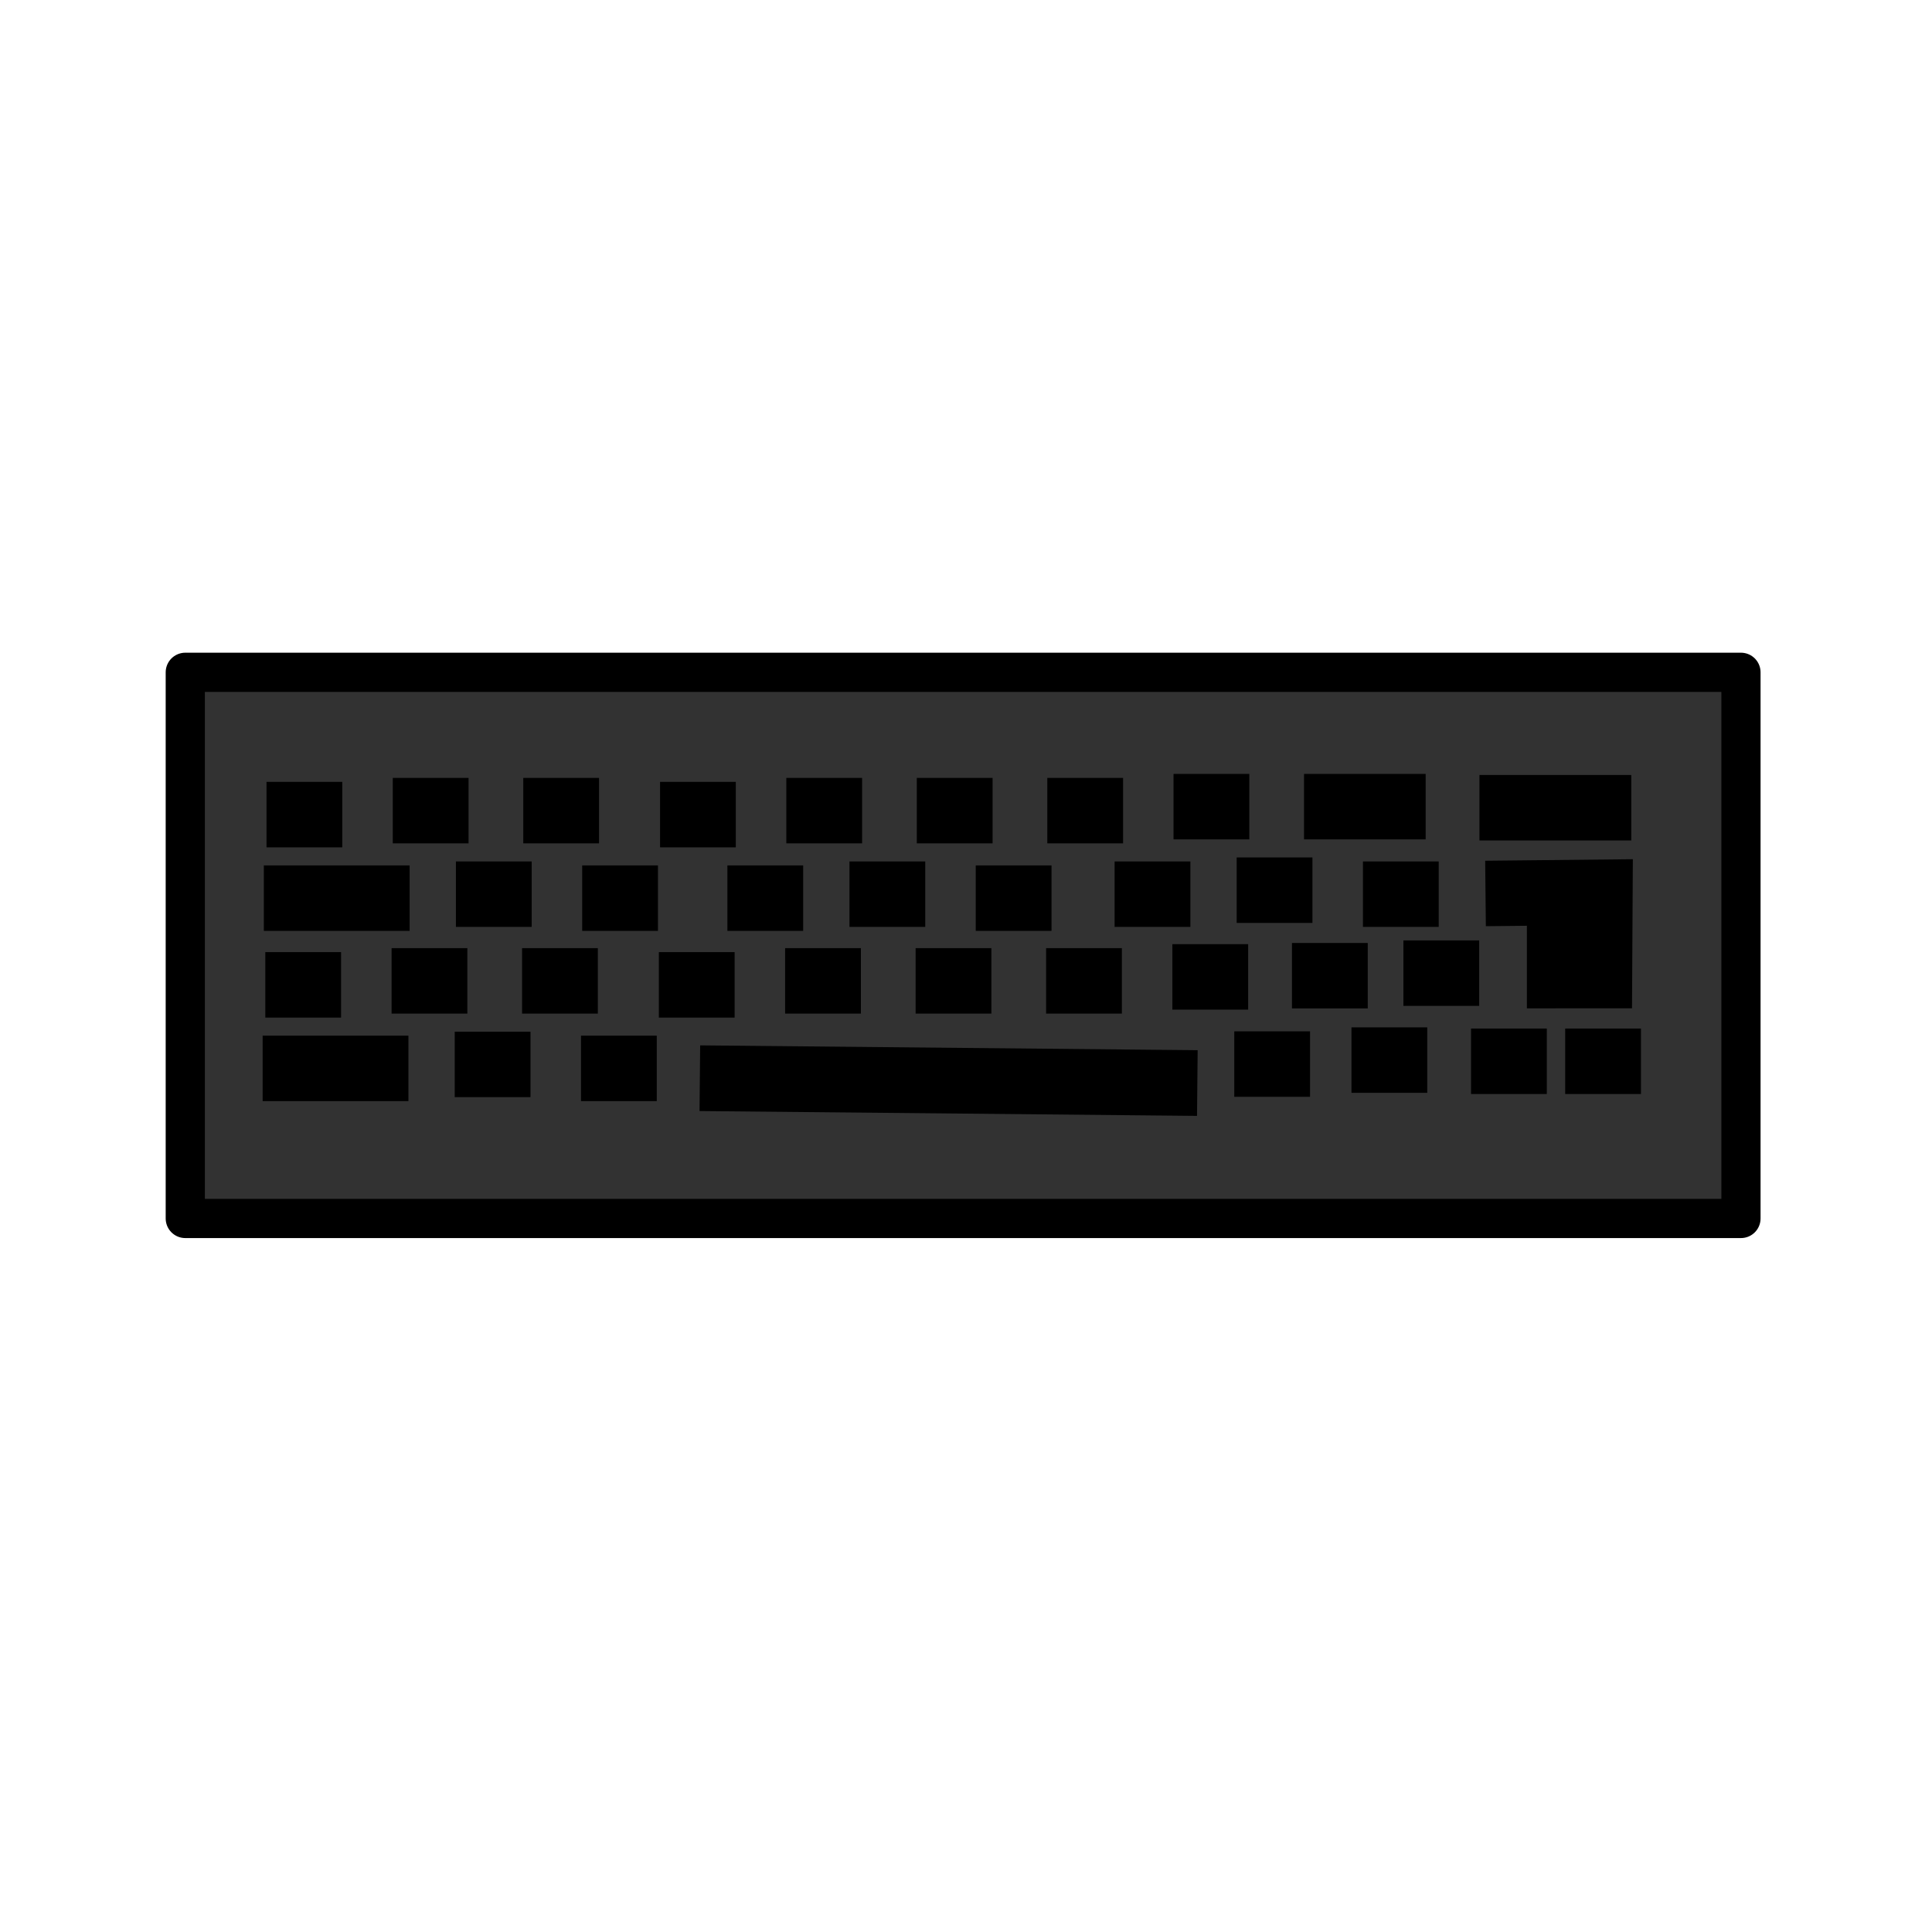
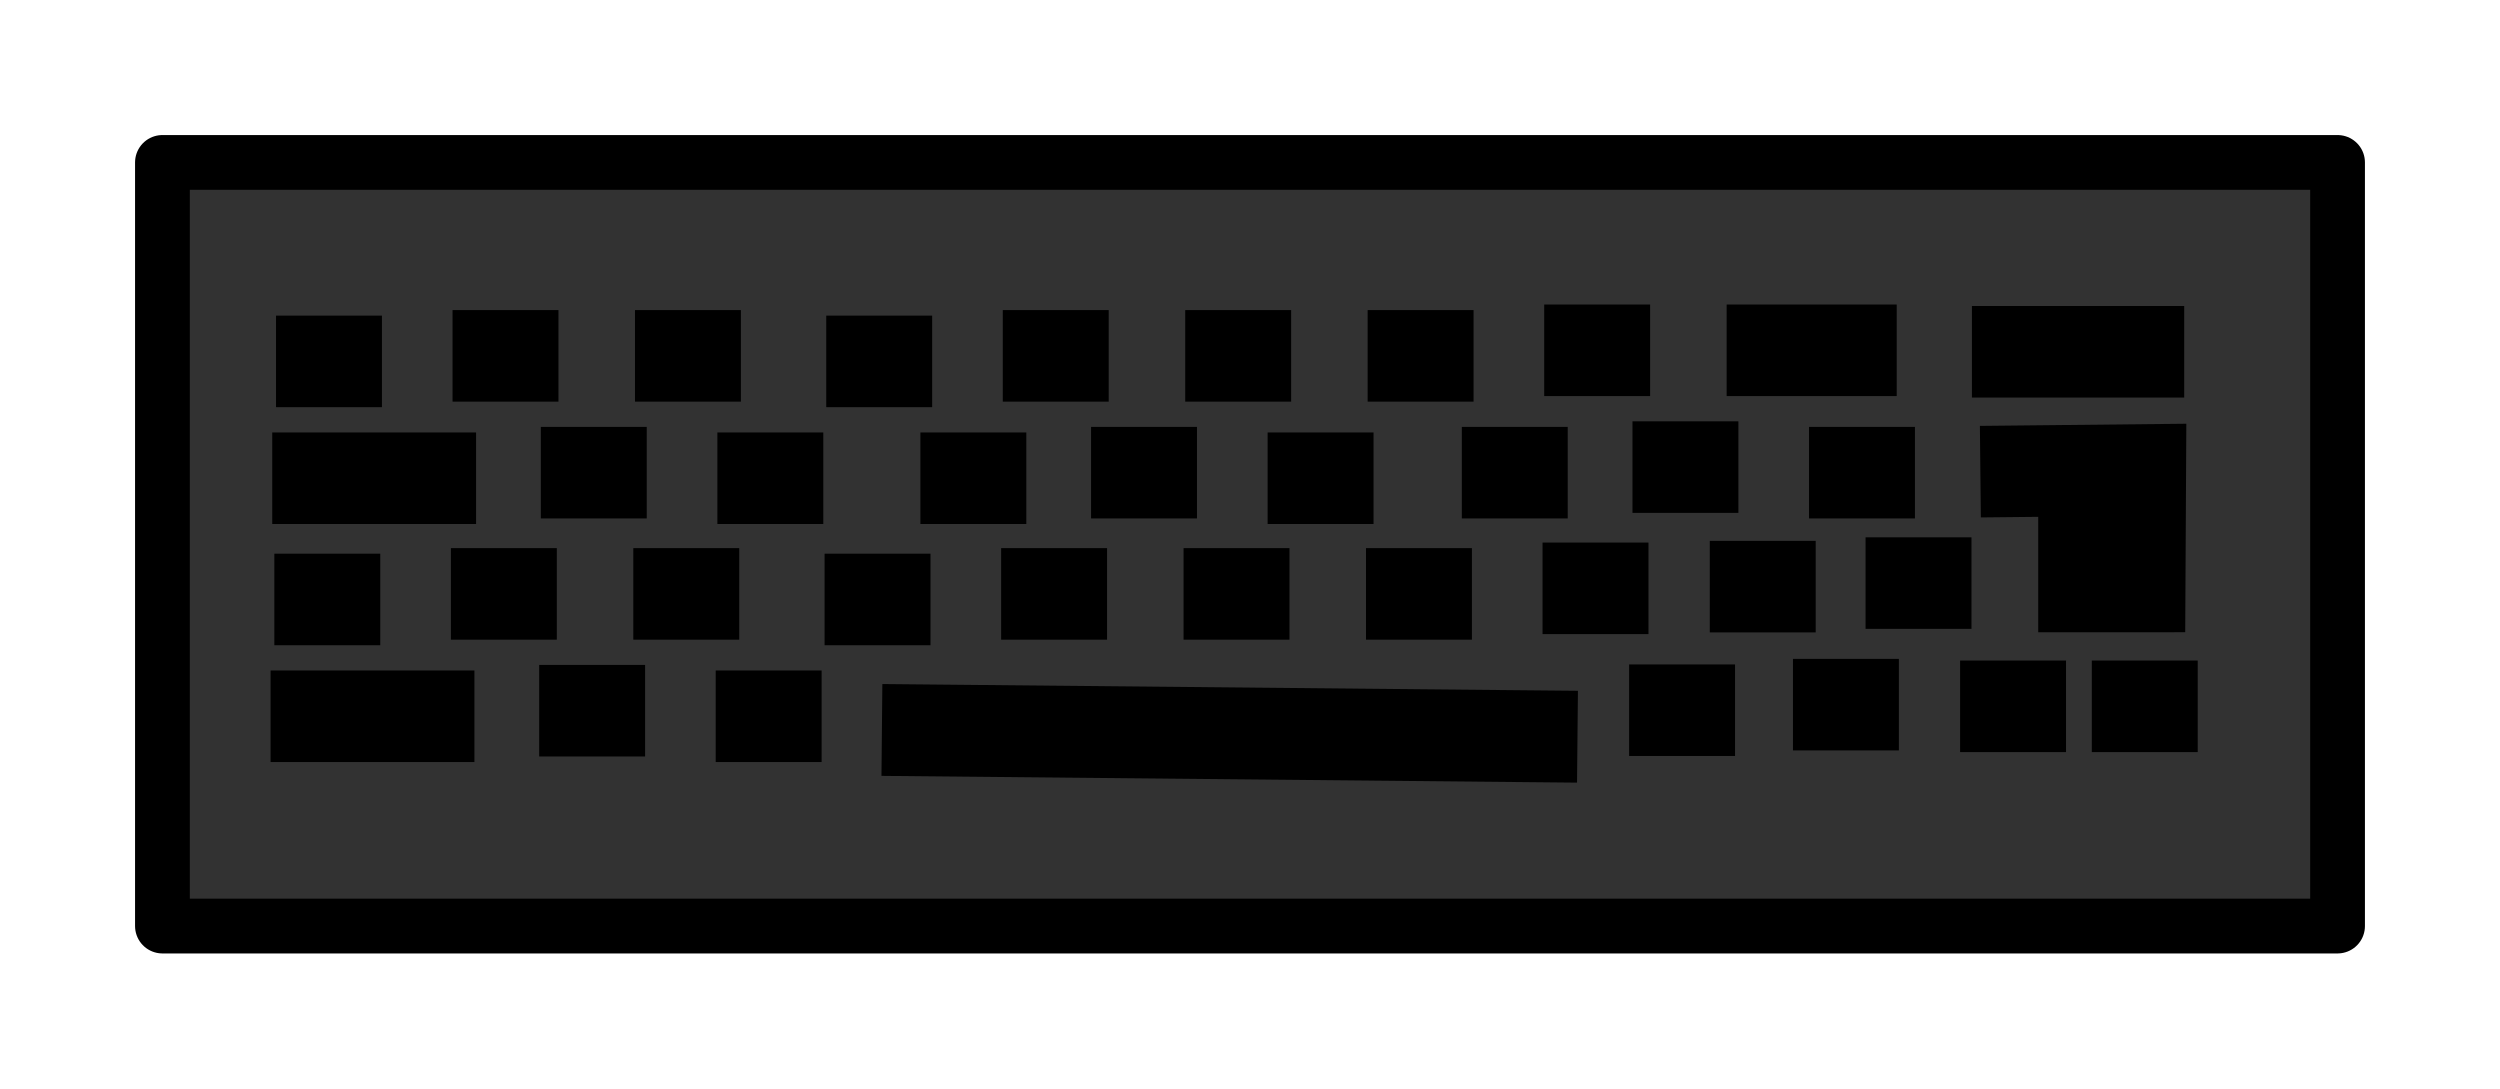
- <svg xmlns="http://www.w3.org/2000/svg" version="1.1" id="svg2" height="50" width="50">
+ <svg xmlns="http://www.w3.org/2000/svg" version="1.1" id="svg2" height="40.297" width="92.55">
  <defs id="defs4" />
-   <g transform="translate(0,-1002.362)" id="layer1">
-     <rect style="fill:#323232;fill-opacity:1;stroke:#000000;stroke-width:1.014;stroke-linejoin:round;stroke-miterlimit:4;stroke-opacity:1;stroke-dasharray:none" id="rect3016" width="40.261" height="14.135" x="4.795" y="1019.761" ry="0" />
-     <path style="fill:none;stroke:#000000;stroke-width:1.7;stroke-linecap:butt;stroke-linejoin:miter;stroke-miterlimit:4;stroke-opacity:1;stroke-dasharray:none" d="m 18.112,1030.266 12.875,0.125" id="path3786" />
-     <path style="fill:none;stroke:#000000;stroke-width:1.694px;stroke-linecap:butt;stroke-linejoin:miter;stroke-opacity:1" d="m 6.897,1023.444 1.961,0" id="path3788" />
-     <path style="fill:none;stroke:#000000;stroke-width:1.694px;stroke-linecap:butt;stroke-linejoin:miter;stroke-opacity:1" d="m 6.828,1025.606 3.773,0" id="path3788-8" />
-     <path style="fill:none;stroke:#000000;stroke-width:1.694px;stroke-linecap:butt;stroke-linejoin:miter;stroke-opacity:1" d="m 10.165,1023.341 1.961,0" id="path3788-86" />
-     <path style="fill:none;stroke:#000000;stroke-width:1.694px;stroke-linecap:butt;stroke-linejoin:miter;stroke-opacity:1" d="m 11.799,1025.503 1.961,0" id="path3788-0" />
-     <path style="fill:none;stroke:#000000;stroke-width:1.694px;stroke-linecap:butt;stroke-linejoin:miter;stroke-opacity:1" d="m 13.542,1023.341 1.961,0" id="path3788-8-1" />
-     <path style="fill:none;stroke:#000000;stroke-width:1.694px;stroke-linecap:butt;stroke-linejoin:miter;stroke-opacity:1" d="m 15.067,1025.606 1.961,0" id="path3788-86-6" />
-     <path style="fill:none;stroke:#000000;stroke-width:1.694px;stroke-linecap:butt;stroke-linejoin:miter;stroke-opacity:1" d="m 17.082,1023.444 1.961,0" id="path3788-81" />
-     <path style="fill:none;stroke:#000000;stroke-width:1.694px;stroke-linecap:butt;stroke-linejoin:miter;stroke-opacity:1" d="m 18.825,1025.606 1.961,0" id="path3788-8-4" />
-     <path style="fill:none;stroke:#000000;stroke-width:1.694px;stroke-linecap:butt;stroke-linejoin:miter;stroke-opacity:1" d="m 20.35,1023.341 1.961,0" id="path3788-86-62" />
-     <path style="fill:none;stroke:#000000;stroke-width:1.694px;stroke-linecap:butt;stroke-linejoin:miter;stroke-opacity:1" d="m 21.984,1025.503 1.961,0" id="path3788-0-7" />
-     <path style="fill:none;stroke:#000000;stroke-width:1.694px;stroke-linecap:butt;stroke-linejoin:miter;stroke-opacity:1" d="m 23.727,1023.341 1.961,0" id="path3788-8-1-2" />
-     <path style="fill:none;stroke:#000000;stroke-width:1.694px;stroke-linecap:butt;stroke-linejoin:miter;stroke-opacity:1" d="m 25.252,1025.606 1.961,0" id="path3788-86-6-2" />
-     <path style="fill:none;stroke:#000000;stroke-width:1.694px;stroke-linecap:butt;stroke-linejoin:miter;stroke-opacity:1" d="m 27.104,1023.341 1.961,0" id="path3788-81-5" />
-     <path style="fill:none;stroke:#000000;stroke-width:1.694px;stroke-linecap:butt;stroke-linejoin:miter;stroke-opacity:1" d="m 28.846,1025.503 1.961,0" id="path3788-8-4-9" />
-     <path style="fill:none;stroke:#000000;stroke-width:1.694px;stroke-linecap:butt;stroke-linejoin:miter;stroke-opacity:1" d="m 30.371,1023.238 1.961,0" id="path3788-86-62-6" />
-     <path style="fill:none;stroke:#000000;stroke-width:1.694px;stroke-linecap:butt;stroke-linejoin:miter;stroke-opacity:1" d="m 32.005,1025.4 1.961,0" id="path3788-0-7-6" />
-     <path style="fill:none;stroke:#000000;stroke-width:1.694px;stroke-linecap:butt;stroke-linejoin:miter;stroke-opacity:1" d="m 33.748,1023.238 3.148,0" id="path3788-8-1-2-3" />
-     <path style="fill:none;stroke:#000000;stroke-width:1.694px;stroke-linecap:butt;stroke-linejoin:miter;stroke-opacity:1" d="m 35.273,1025.503 1.961,0" id="path3788-86-6-2-1" />
-     <path style="fill:none;stroke:#000000;stroke-width:1.694px;stroke-linecap:butt;stroke-linejoin:miter;stroke-opacity:1" d="m 38.288,1023.266 3.929,0" id="path3788-8-8" />
-     <path style="fill:none;stroke:#000000;stroke-width:1.694px;stroke-linecap:butt;stroke-linejoin:miter;stroke-opacity:1" d="m 38.445,1025.485 2.961,-0.031 -0.012,2.156 -1.031,3e-4 0,-1.969" id="path3788-8-8-8" />
-     <path style="fill:none;stroke:#000000;stroke-width:1.694px;stroke-linecap:butt;stroke-linejoin:miter;stroke-opacity:1" d="m 6.866,1027.85 1.961,0" id="path3788-5" />
-     <path style="fill:none;stroke:#000000;stroke-width:1.694px;stroke-linecap:butt;stroke-linejoin:miter;stroke-opacity:1" d="m 6.797,1030.012 3.773,0" id="path3788-8-12" />
-     <path style="fill:none;stroke:#000000;stroke-width:1.694px;stroke-linecap:butt;stroke-linejoin:miter;stroke-opacity:1" d="m 10.134,1027.747 1.961,0" id="path3788-86-9" />
-     <path style="fill:none;stroke:#000000;stroke-width:1.694px;stroke-linecap:butt;stroke-linejoin:miter;stroke-opacity:1" d="m 11.768,1029.909 1.961,0" id="path3788-0-2" />
-     <path style="fill:none;stroke:#000000;stroke-width:1.694px;stroke-linecap:butt;stroke-linejoin:miter;stroke-opacity:1" d="m 13.511,1027.747 1.961,0" id="path3788-8-1-3" />
-     <path style="fill:none;stroke:#000000;stroke-width:1.694px;stroke-linecap:butt;stroke-linejoin:miter;stroke-opacity:1" d="m 15.036,1030.012 1.961,0" id="path3788-86-6-0" />
-     <path style="fill:none;stroke:#000000;stroke-width:1.694px;stroke-linecap:butt;stroke-linejoin:miter;stroke-opacity:1" d="m 17.051,1027.85 1.961,0" id="path3788-81-8" />
-     <path style="fill:none;stroke:#000000;stroke-width:1.694px;stroke-linecap:butt;stroke-linejoin:miter;stroke-opacity:1" d="m 20.319,1027.747 1.961,0" id="path3788-86-62-8" />
-     <path style="fill:none;stroke:#000000;stroke-width:1.694px;stroke-linecap:butt;stroke-linejoin:miter;stroke-opacity:1" d="m 23.696,1027.747 1.961,0" id="path3788-8-1-2-6" />
-     <path style="fill:none;stroke:#000000;stroke-width:1.694px;stroke-linecap:butt;stroke-linejoin:miter;stroke-opacity:1" d="m 27.073,1027.747 1.961,0" id="path3788-81-5-6" />
-     <path style="fill:none;stroke:#000000;stroke-width:1.694px;stroke-linecap:butt;stroke-linejoin:miter;stroke-opacity:1" d="m 30.341,1027.644 1.961,0" id="path3788-86-62-6-7" />
-     <path style="fill:none;stroke:#000000;stroke-width:1.694px;stroke-linecap:butt;stroke-linejoin:miter;stroke-opacity:1" d="m 31.943,1029.9 1.961,0" id="path3788-0-7-6-2" />
-     <path style="fill:none;stroke:#000000;stroke-width:1.694px;stroke-linecap:butt;stroke-linejoin:miter;stroke-opacity:1" d="m 33.436,1027.613 1.961,0" id="path3788-8-1-2-3-7" />
-     <path style="fill:none;stroke:#000000;stroke-width:1.694px;stroke-linecap:butt;stroke-linejoin:miter;stroke-opacity:1" d="m 34.976,1029.797 1.961,0" id="path3788-86-6-2-1-1" />
-     <path style="fill:none;stroke:#000000;stroke-width:1.694px;stroke-linecap:butt;stroke-linejoin:miter;stroke-opacity:1" d="m 36.32,1027.547 1.961,0" id="path3788-86-6-2-1-1-2" />
-     <path style="fill:none;stroke:#000000;stroke-width:1.694px;stroke-linecap:butt;stroke-linejoin:miter;stroke-opacity:1" d="m 38.07,1029.828 1.961,0" id="path3788-0-7-6-2-6" />
-     <path style="fill:none;stroke:#000000;stroke-width:1.694px;stroke-linecap:butt;stroke-linejoin:miter;stroke-opacity:1" d="m 40.507,1029.828 1.961,0" id="path3788-0-7-6-2-6-0" />
+   <g transform="translate(21.34928,-1006.68)" id="layer1">
+     <rect style="fill:#323232;fill-opacity:1;stroke:#000000;stroke-width:2.027;stroke-linejoin:round;stroke-miterlimit:4;stroke-opacity:1;stroke-dasharray:none" id="rect3016" width="80.523" height="28.27" x="-15.336" y="1012.693" ry="0" />
+     <path style="fill:none;stroke:#000000;stroke-width:3.4;stroke-linecap:butt;stroke-linejoin:miter;stroke-miterlimit:4;stroke-opacity:1;stroke-dasharray:none" d="m 11.299,1033.703 25.75,0.25" id="path3786" />
+     <path style="fill:none;stroke:#000000;stroke-width:3.389px;stroke-linecap:butt;stroke-linejoin:miter;stroke-opacity:1" d="m -11.131,1020.059 3.921,0" id="path3788" />
+     <path style="fill:none;stroke:#000000;stroke-width:3.389px;stroke-linecap:butt;stroke-linejoin:miter;stroke-opacity:1" d="m -11.271,1024.384 7.546,0" id="path3788-8" />
+     <path style="fill:none;stroke:#000000;stroke-width:3.389px;stroke-linecap:butt;stroke-linejoin:miter;stroke-opacity:1" d="m -4.596,1019.854 3.921,0" id="path3788-86" />
+     <path style="fill:none;stroke:#000000;stroke-width:3.389px;stroke-linecap:butt;stroke-linejoin:miter;stroke-opacity:1" d="m -1.328,1024.178 3.921,0" id="path3788-0" />
+     <path style="fill:none;stroke:#000000;stroke-width:3.389px;stroke-linecap:butt;stroke-linejoin:miter;stroke-opacity:1" d="m 2.158,1019.854 3.921,0" id="path3788-8-1" />
+     <path style="fill:none;stroke:#000000;stroke-width:3.389px;stroke-linecap:butt;stroke-linejoin:miter;stroke-opacity:1" d="m 5.208,1024.384 3.921,0" id="path3788-86-6" />
+     <path style="fill:none;stroke:#000000;stroke-width:3.389px;stroke-linecap:butt;stroke-linejoin:miter;stroke-opacity:1" d="m 9.238,1020.059 3.921,0" id="path3788-81" />
+     <path style="fill:none;stroke:#000000;stroke-width:3.389px;stroke-linecap:butt;stroke-linejoin:miter;stroke-opacity:1" d="m 12.724,1024.384 3.921,0" id="path3788-8-4" />
+     <path style="fill:none;stroke:#000000;stroke-width:3.389px;stroke-linecap:butt;stroke-linejoin:miter;stroke-opacity:1" d="m 15.774,1019.854 3.921,0" id="path3788-86-62" />
+     <path style="fill:none;stroke:#000000;stroke-width:3.389px;stroke-linecap:butt;stroke-linejoin:miter;stroke-opacity:1" d="m 19.042,1024.178 3.921,0" id="path3788-0-7" />
+     <path style="fill:none;stroke:#000000;stroke-width:3.389px;stroke-linecap:butt;stroke-linejoin:miter;stroke-opacity:1" d="m 22.528,1019.854 3.921,0" id="path3788-8-1-2" />
+     <path style="fill:none;stroke:#000000;stroke-width:3.389px;stroke-linecap:butt;stroke-linejoin:miter;stroke-opacity:1" d="m 25.578,1024.384 3.921,0" id="path3788-86-6-2" />
+     <path style="fill:none;stroke:#000000;stroke-width:3.389px;stroke-linecap:butt;stroke-linejoin:miter;stroke-opacity:1" d="m 29.281,1019.854 3.921,0" id="path3788-81-5" />
+     <path style="fill:none;stroke:#000000;stroke-width:3.389px;stroke-linecap:butt;stroke-linejoin:miter;stroke-opacity:1" d="m 32.767,1024.178 3.921,0" id="path3788-8-4-9" />
+     <path style="fill:none;stroke:#000000;stroke-width:3.389px;stroke-linecap:butt;stroke-linejoin:miter;stroke-opacity:1" d="m 35.817,1019.648 3.921,0" id="path3788-86-62-6" />
+     <path style="fill:none;stroke:#000000;stroke-width:3.389px;stroke-linecap:butt;stroke-linejoin:miter;stroke-opacity:1" d="m 39.085,1023.972 3.921,0" id="path3788-0-7-6" />
+     <path style="fill:none;stroke:#000000;stroke-width:3.389px;stroke-linecap:butt;stroke-linejoin:miter;stroke-opacity:1" d="m 42.571,1019.648 6.296,0" id="path3788-8-1-2-3" />
+     <path style="fill:none;stroke:#000000;stroke-width:3.389px;stroke-linecap:butt;stroke-linejoin:miter;stroke-opacity:1" d="m 45.621,1024.178 3.921,0" id="path3788-86-6-2-1" />
+     <path style="fill:none;stroke:#000000;stroke-width:3.389px;stroke-linecap:butt;stroke-linejoin:miter;stroke-opacity:1" d="m 51.651,1019.703 7.859,0" id="path3788-8-8" />
+     <path style="fill:none;stroke:#000000;stroke-width:3.389px;stroke-linecap:butt;stroke-linejoin:miter;stroke-opacity:1" d="m 51.964,1024.141 5.921,-0.062 -0.023,4.312 -2.062,6e-4 0,-3.937" id="path3788-8-8-8" />
+     <path style="fill:none;stroke:#000000;stroke-width:3.389px;stroke-linecap:butt;stroke-linejoin:miter;stroke-opacity:1" d="m -11.193,1028.872 3.921,0" id="path3788-5" />
+     <path style="fill:none;stroke:#000000;stroke-width:3.389px;stroke-linecap:butt;stroke-linejoin:miter;stroke-opacity:1" d="m -11.332,1033.196 7.546,0" id="path3788-8-12" />
+     <path style="fill:none;stroke:#000000;stroke-width:3.389px;stroke-linecap:butt;stroke-linejoin:miter;stroke-opacity:1" d="m -4.657,1028.666 3.921,0" id="path3788-86-9" />
+     <path style="fill:none;stroke:#000000;stroke-width:3.389px;stroke-linecap:butt;stroke-linejoin:miter;stroke-opacity:1" d="m -1.389,1032.99 3.921,0" id="path3788-0-2" />
+     <path style="fill:none;stroke:#000000;stroke-width:3.389px;stroke-linecap:butt;stroke-linejoin:miter;stroke-opacity:1" d="m 2.096,1028.666 3.921,0" id="path3788-8-1-3" />
+     <path style="fill:none;stroke:#000000;stroke-width:3.389px;stroke-linecap:butt;stroke-linejoin:miter;stroke-opacity:1" d="m 5.146,1033.196 3.921,0" id="path3788-86-6-0" />
+     <path style="fill:none;stroke:#000000;stroke-width:3.389px;stroke-linecap:butt;stroke-linejoin:miter;stroke-opacity:1" d="m 9.177,1028.872 3.921,0" id="path3788-81-8" />
+     <path style="fill:none;stroke:#000000;stroke-width:3.389px;stroke-linecap:butt;stroke-linejoin:miter;stroke-opacity:1" d="m 15.713,1028.666 3.921,0" id="path3788-86-62-8" />
+     <path style="fill:none;stroke:#000000;stroke-width:3.389px;stroke-linecap:butt;stroke-linejoin:miter;stroke-opacity:1" d="m 22.466,1028.666 3.921,0" id="path3788-8-1-2-6" />
+     <path style="fill:none;stroke:#000000;stroke-width:3.389px;stroke-linecap:butt;stroke-linejoin:miter;stroke-opacity:1" d="m 29.22,1028.666 3.921,0" id="path3788-81-5-6" />
+     <path style="fill:none;stroke:#000000;stroke-width:3.389px;stroke-linecap:butt;stroke-linejoin:miter;stroke-opacity:1" d="m 35.756,1028.46 3.921,0" id="path3788-86-62-6-7" />
+     <path style="fill:none;stroke:#000000;stroke-width:3.389px;stroke-linecap:butt;stroke-linejoin:miter;stroke-opacity:1" d="m 38.961,1032.972 3.921,0" id="path3788-0-7-6-2" />
+     <path style="fill:none;stroke:#000000;stroke-width:3.389px;stroke-linecap:butt;stroke-linejoin:miter;stroke-opacity:1" d="m 41.947,1028.397 3.921,0" id="path3788-8-1-2-3-7" />
+     <path style="fill:none;stroke:#000000;stroke-width:3.389px;stroke-linecap:butt;stroke-linejoin:miter;stroke-opacity:1" d="m 45.026,1032.766 3.921,0" id="path3788-86-6-2-1-1" />
+     <path style="fill:none;stroke:#000000;stroke-width:3.389px;stroke-linecap:butt;stroke-linejoin:miter;stroke-opacity:1" d="m 47.714,1028.266 3.921,0" id="path3788-86-6-2-1-1-2" />
+     <path style="fill:none;stroke:#000000;stroke-width:3.389px;stroke-linecap:butt;stroke-linejoin:miter;stroke-opacity:1" d="m 51.214,1032.828 3.921,0" id="path3788-0-7-6-2-6" />
+     <path style="fill:none;stroke:#000000;stroke-width:3.389px;stroke-linecap:butt;stroke-linejoin:miter;stroke-opacity:1" d="m 56.089,1032.828 3.921,0" id="path3788-0-7-6-2-6-0" />
  </g>
</svg>
